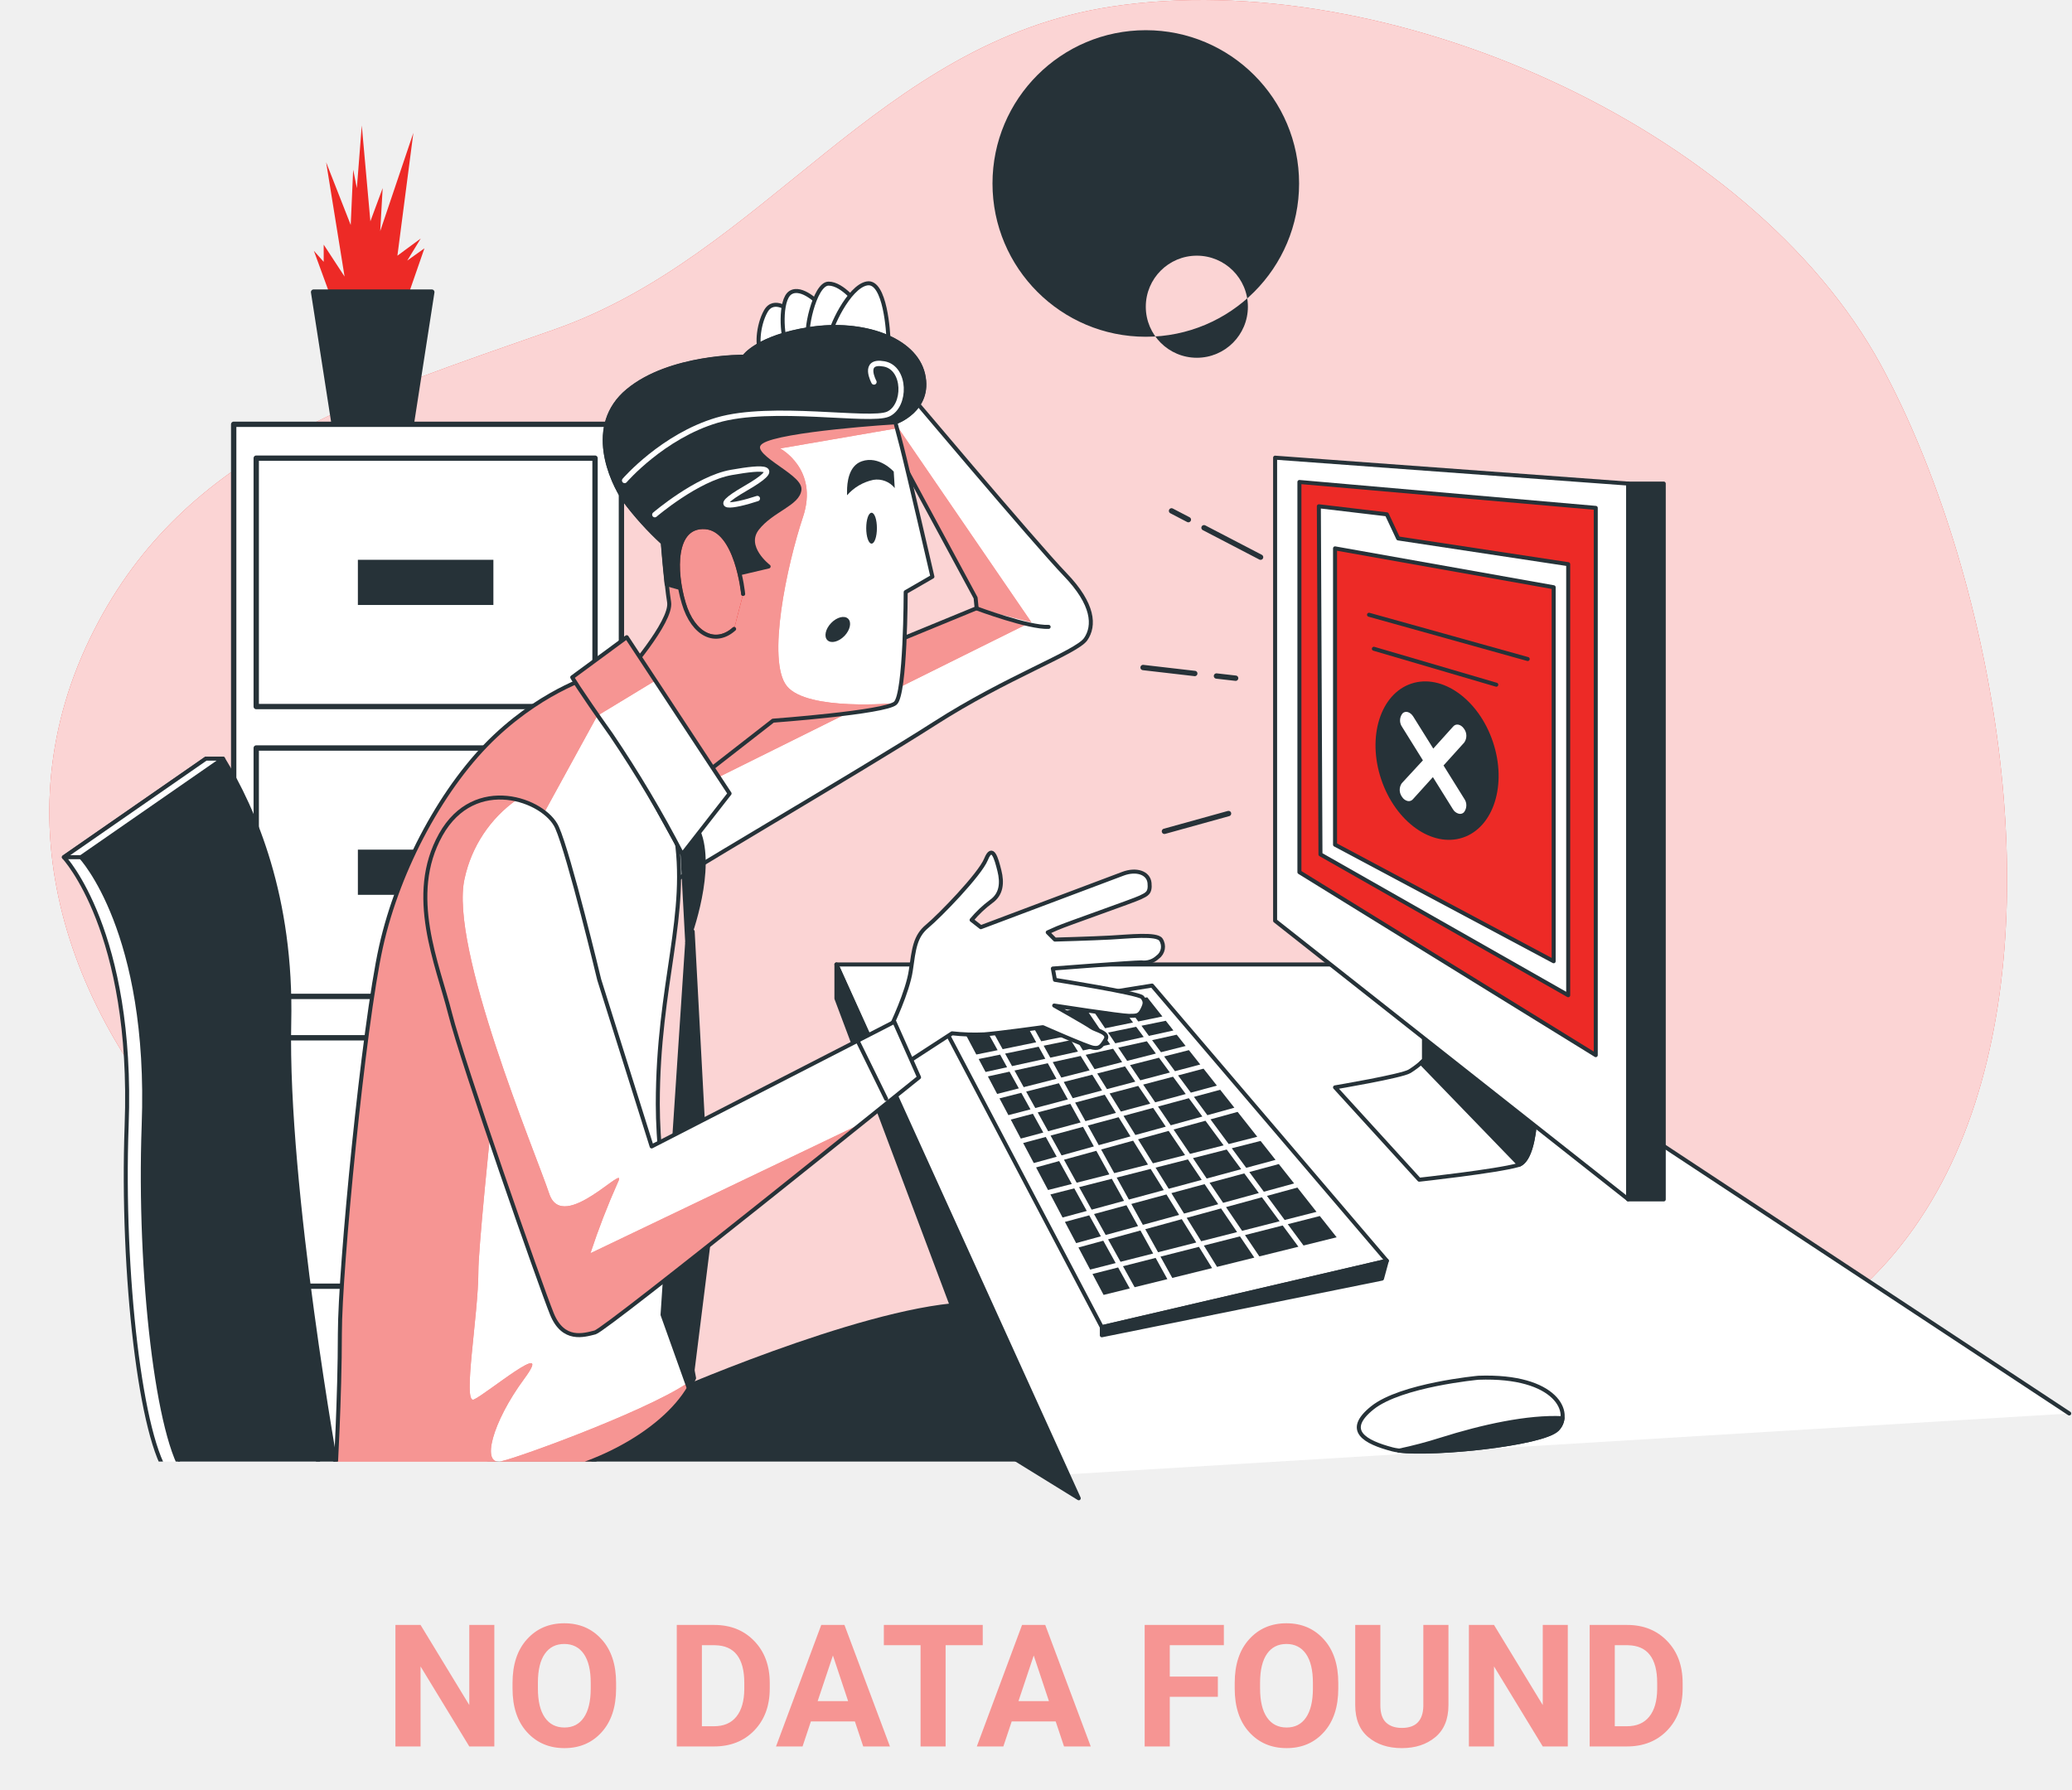
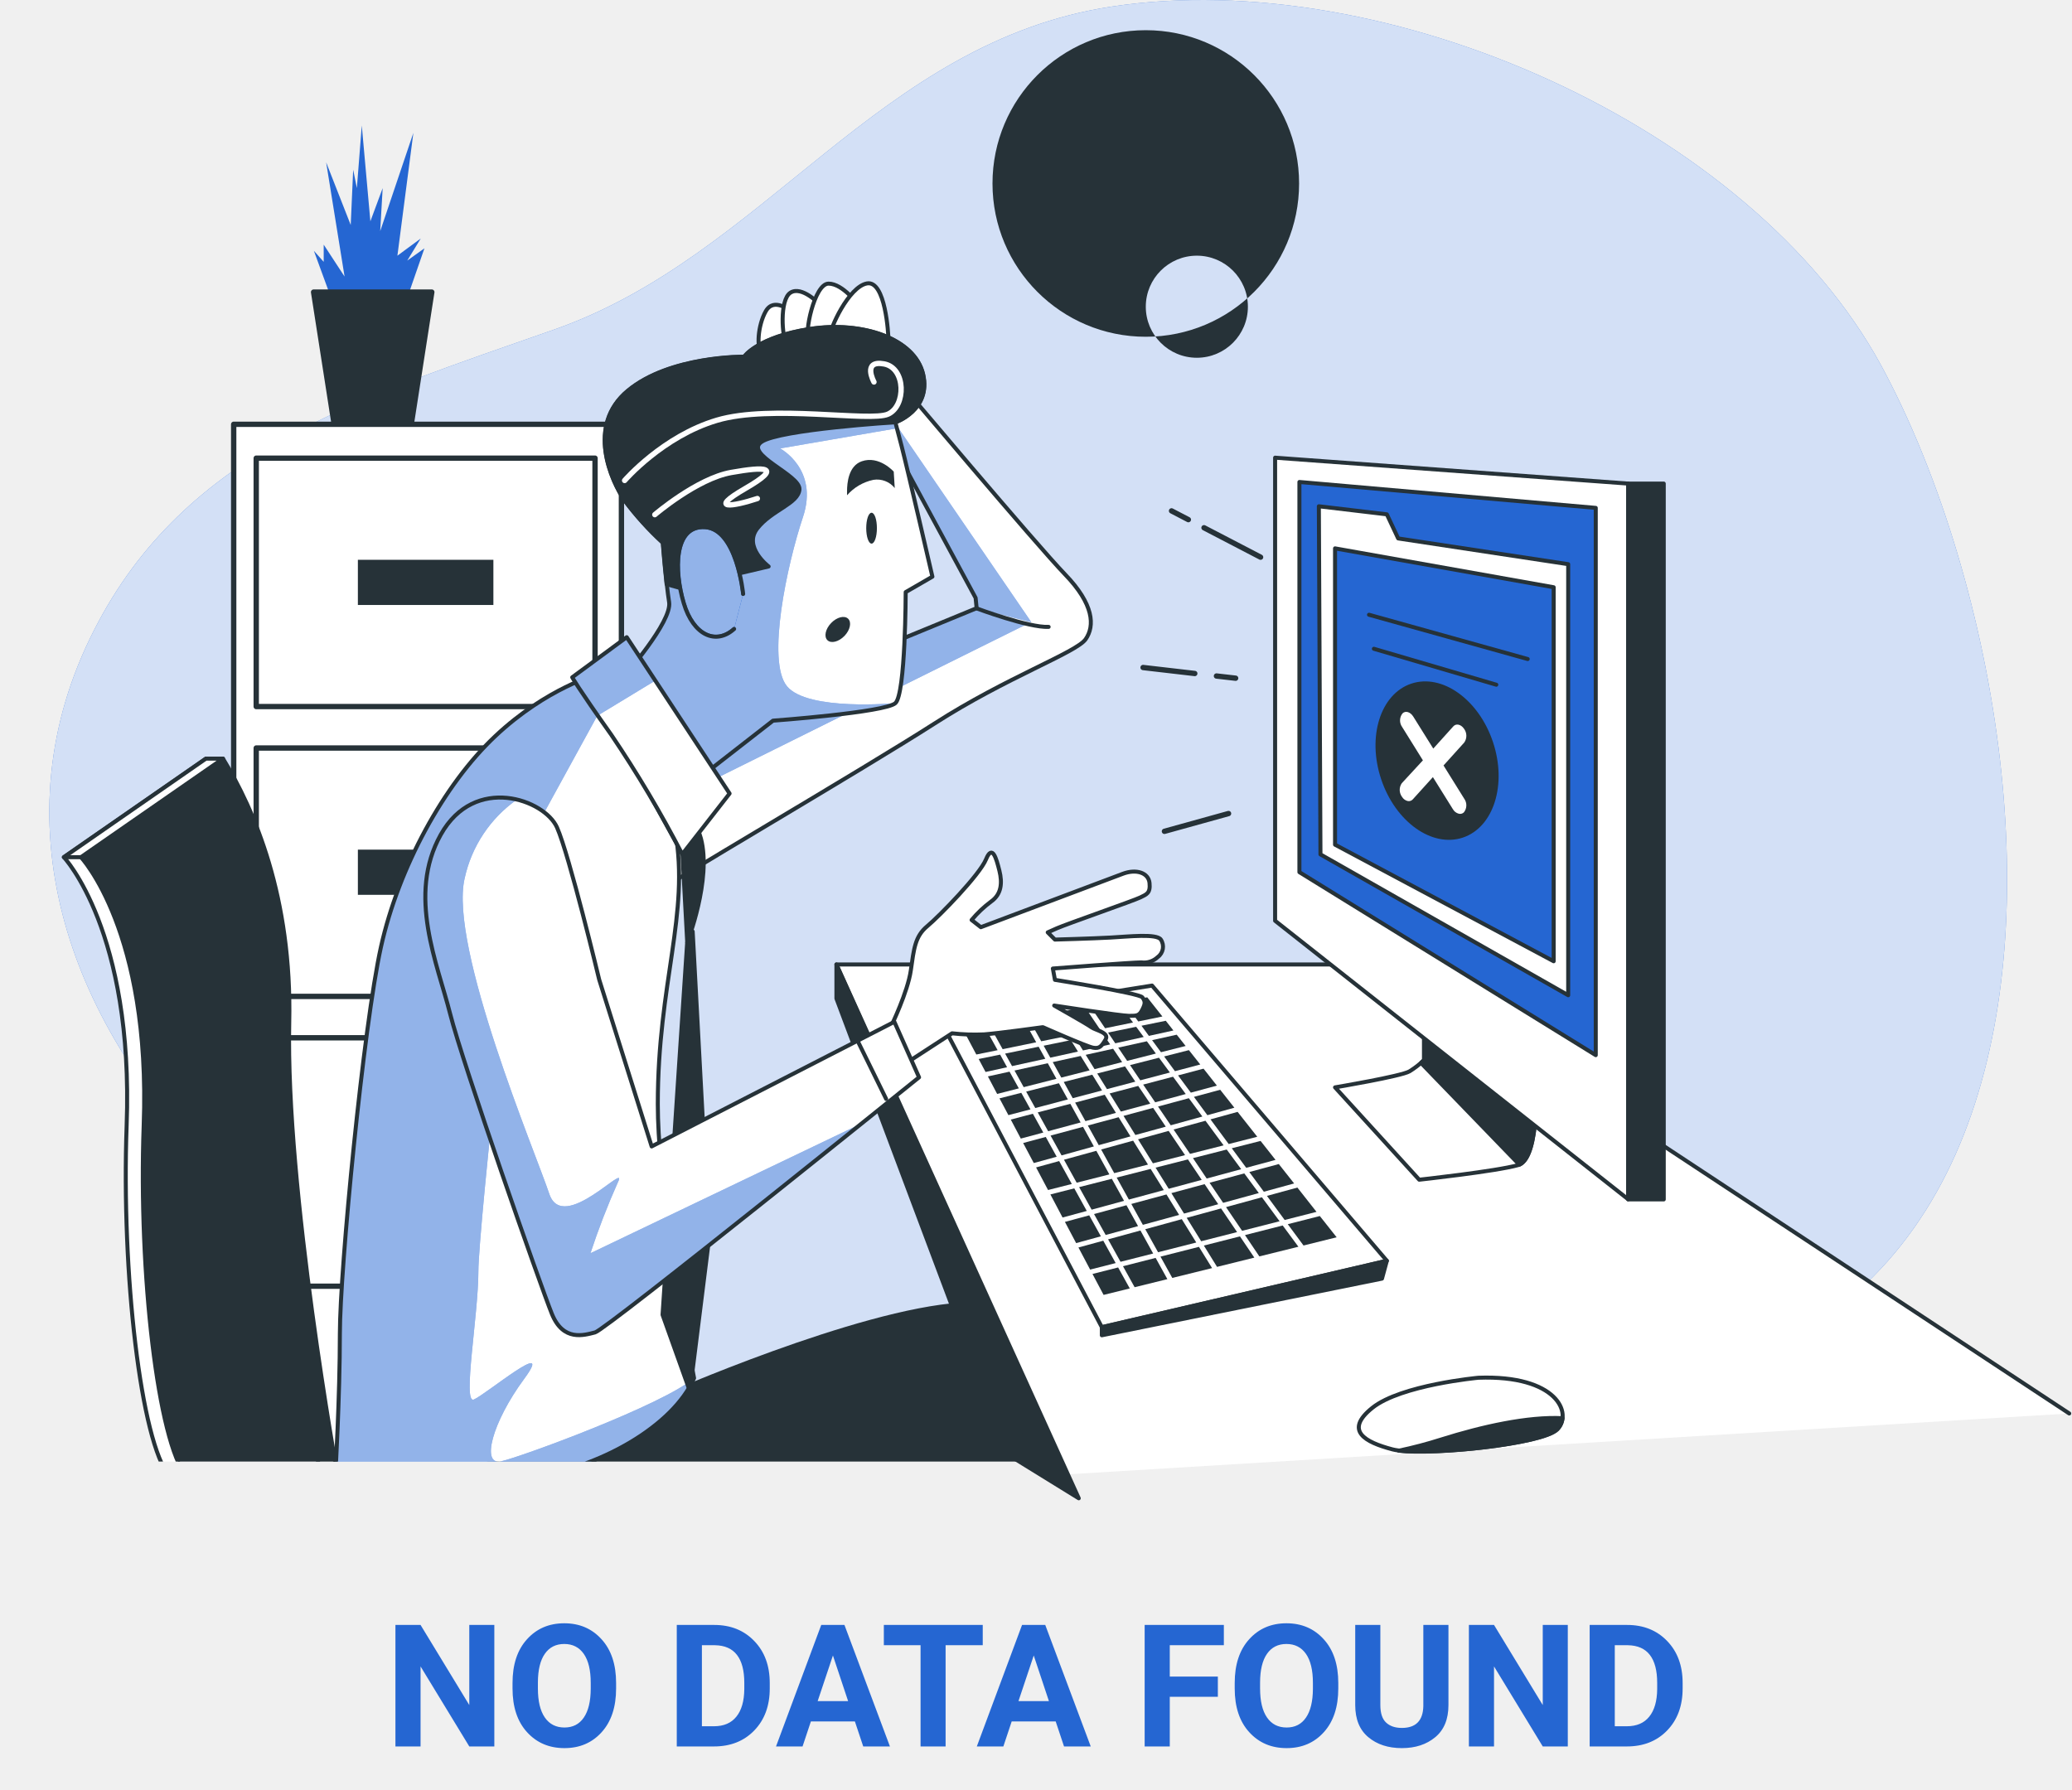
<svg xmlns="http://www.w3.org/2000/svg" width="387.91" height="335" viewBox="0 0 387.91 335">
  <defs>
-     <style>.a,.i,.j,.r{fill:none;}.b,.e,.h,.l,.o,.t{fill:#fff;}.b,.c,.f,.i,.j,.k,.l,.t{stroke:#263238;stroke-linejoin:round;}.b,.c,.f,.i,.j,.k,.l,.r,.t{stroke-linecap:round;}.b,.c,.f,.i,.t{stroke-width:0.75px;}.c,.d{fill:#ed2a26;}.e{opacity:0.8;}.f,.g,.k{fill:#263238;}.m{clip-path:url(#a);}.n{clip-path:url(#b);}.o,.t{opacity:0.5;}.p{clip-path:url(#c);}.q{clip-path:url(#d);}.r{stroke:#fff;stroke-miterlimit:10;}.s{clip-path:url(#e);}.u{clip-path:url(#f);}.v{clip-path:url(#g);}.w{fill:#f69593;font-size:32px;font-family:Roboto-Bold, Roboto;font-weight:700;}</style>
+     <style>.a,.i,.j,.r{fill:none;}.b,.e,.h,.l,.o,.t{fill:#fff;}.b,.c,.f,.i,.j,.k,.l,.t{stroke:#263238;stroke-linejoin:round;}.b,.c,.f,.i,.j,.k,.l,.r,.t{stroke-linecap:round;}.b,.c,.f,.i,.t{stroke-width:0.75px;}.c,.d{fill:#2566d2;}.e{opacity:0.8;}.f,.g,.k{fill:#263238;}.m{clip-path:url(#a);}.n{clip-path:url(#b);}.o,.t{opacity:0.5;}.p{clip-path:url(#c);}.q{clip-path:url(#d);}.r{stroke:#fff;stroke-miterlimit:10;}.s{clip-path:url(#e);}.u{clip-path:url(#f);}.v{clip-path:url(#g);}.w{fill:#2566d2;font-size:32px;font-family:Roboto-Bold, Roboto;font-weight:700;}</style>
    <clipPath id="a">
      <rect class="a" width="230" height="228" transform="translate(55.67 159)" />
    </clipPath>
    <clipPath id="b">
      <path class="b" d="M224.07,184.9s25.61,30.42,31,36,5.59,9.63,3.85,12.13-14.82,7.13-28.3,15.79-51.8,31-52.18,31.78-4.05-27-4.05-27l64.12-26.38-.19-1.93-20.8-38.51Z" />
    </clipPath>
    <clipPath id="c">
      <path class="b" d="M157.76,389.39c10.46-1.76,23.86-8.95,27.85-18-3-15.69-6.79-37.79-6.79-51.31,0-22.72,6-35.62,3.27-51s-8.47-25.41-14.63-29.46c0,0-9.43,2.5-19.06,11.55s-18.1,24.61-21.4,39.44-7.7,60.46-7.7,72.4-.86,26.76-.86,26.76h34.59A26.46,26.46,0,0,0,157.76,389.39Z" />
    </clipPath>
    <clipPath id="d">
      <path class="b" d="M179.78,214.93s.58,7.51,1.16,11.17-8.47,13.9-8.47,13.9l13.09,19.83,14.83-11.55s21-1.54,22.91-3.28,1.93-20.79,1.93-20.79l5-2.89s-4.62-20-5.77-24.46l-1.16-4.42s6.74-2.32,5.2-9-11.36-10-21.18-8.48-12.32,5.2-12.32,5.2-13.87-.19-21.76,6.36-3.08,16.94-.58,20.6a57.229,57.229,0,0,0,7.12,7.81Z" />
    </clipPath>
    <clipPath id="e">
      <path class="c" d="M194.8,224.56s-1.15-12.13-7.12-12.51-5.78,8.28-4,14.25,6,7.89,9.43,4.81" />
    </clipPath>
    <clipPath id="f">
      <path class="b" d="M173,232.65l19.26,29.27-8.86,11.36a223.779,223.779,0,0,0-13.28-22.34c-6.55-9.24-7.32-10.78-7.32-10.78Z" />
    </clipPath>
    <clipPath id="g">
      <path class="b" d="M167.85,296.77s-5.59-23.3-7.9-28.5-15.4-10-21.76,1.35-.58,24.26,1.74,33.5,16.94,51,19.06,56.23,6,4,8.09,3.47,60.65-47.76,60.65-47.76l-4.62-10.39L177.67,328Z" />
    </clipPath>
  </defs>
  <g transform="translate(6846 18740)">
    <g transform="translate(-6901.67 -18853.346)">
      <path class="d" d="M429.84,253.51c-3.39-27-11.87-53.07-22-71.76-24.47-44.91-92.64-74.95-144-67.18-43.81,6.62-64.86,46.59-104.36,60.46-36.34,12.76-69.06,22.61-86.19,56.28C37,302.43,125.71,380.18,201.74,374.12c24-1.92,45.44-11.15,70.07-6.82,50,8.79,66.6,18.24,110.76.66C426.08,350.63,435.77,300.74,429.84,253.51Z" />
      <path class="e" d="M429.84,253.51c-3.39-27-11.87-53.07-22-71.76-24.47-44.91-92.64-74.95-144-67.18-43.81,6.62-64.86,46.59-104.36,60.46-36.34,12.76-69.06,22.61-86.19,56.28C37,302.43,125.71,380.18,201.74,374.12c24-1.92,45.44-11.15,70.07-6.82,50,8.79,66.6,18.24,110.76.66C426.08,350.63,435.77,300.74,429.84,253.51Z" />
      <path class="b" d="M254.91,389.43l-42.65-95.5H315.61L443.06,378" />
      <path class="f" d="M244.33,385.67,212.26,300.3v-6.37l45.37,99.95Z" />
      <path class="b" d="M271.35,297.88l43.96,51.53-53.36,12.43-30.32-57.6Z" />
      <path class="f" d="M261.95,361.84v1.52l52.45-10.61.91-3.34Z" />
      <path class="g" d="M269.69,316.42l2.25,3.32,5.72-1.55-2.38-3.24Z" />
      <path class="g" d="M291.34,336.73l-2.72-3.68-6.5,1.75,2.54,3.76Z" />
      <path class="g" d="M265.02,309.5l1.67,2.48,5.38-1.37-1.69-2.3Z" />
      <path class="g" d="M275.38,324.83l3.08,4.56,6.29-1.59-3.4-4.61Z" />
      <path class="g" d="M291.67,326.97l-5.39,1.37,2.7,3.66,5.49-1.48Z" />
      <path class="g" d="M279.01,330.19l2.57,3.82,6.46-1.75-2.71-3.68Z" />
      <path class="g" d="M258.93,310.85l1.66,2.68,5.16-1.32-1.69-2.5Z" />
      <path class="g" d="M272.47,320.53l2.38,3.51,5.92-1.64-2.53-3.43Z" />
      <path class="g" d="M267.23,312.77l1.92,2.85,5.54-1.46-2.04-2.77Z" />
      <path class="g" d="M255.59,319.2l-1.68-3.03-6.13,1.56,1.71,3.08Z" />
      <path class="g" d="M246.78,326.53l4.21-1.13-1.95-3.52-4.14,1.09Z" />
      <path class="g" d="M257.11,307.91l1.31,2.12,5.09-1.13-1.37-2.02Z" />
      <path class="g" d="M253.45,315.34l-1.62-2.92-6.23,1.37,1.72,3.11Z" />
      <path class="g" d="M251.06,309.14l1.24,2.24,5.18-1.14-1.33-2.14Z" />
      <path class="g" d="M242.35,318.17l4.06-1.04L244.67,314l-4.05.89Z" />
      <path class="g" d="M243.84,310.62l1.3,2.34,6.23-1.37-1.25-2.26Z" />
      <path class="g" d="M263.41,318.08l2.1,3.39,5.5-1.48-2.25-3.32Z" />
      <path class="g" d="M277.53,329.63l-3.07-4.54-5.73,1.58,2.78,4.49Z" />
      <path class="g" d="M252.76,312.21l1.6,2.9,5.3-1.35-1.67-2.7Z" />
      <path class="g" d="M253.96,330.74l-4.32,1.19,2.24,4.23,4.45-1.13Z" />
      <path class="g" d="M266.01,322.28l2.22,3.58,5.69-1.56-2.37-3.52Z" />
      <path class="g" d="M261.99,317.52l-1.83-2.95-5.34,1.36,1.68,3.04Z" />
      <path class="g" d="M272.02,348.87l-6.11,1.56,2.18,3.93,6.13-1.51Z" />
      <path class="g" d="M262.56,305.87l5.23-1.07-2.81-3.82-5.15.85Z" />
      <path class="g" d="M249.66,308.5l-2.53-4.57-6.41,1.06,2.66,4.8Z" />
      <path class="g" d="M257.98,323.51l-1.93-3.49-6.1,1.61,1.95,3.52Z" />
      <path class="g" d="M273.55,336.18l-2.46-3.97-6.36,1.62,2.28,4.12Z" />
      <path class="g" d="M270.59,331.4l-2.78-4.48-5.99,1.65,2.45,4.43Z" />
      <path class="g" d="M280.65,334.26l-2.58-3.83-6.06,1.54,2.46,3.96Z" />
      <path class="g" d="M264.59,321.72l-2.1-3.4-5.54,1.47,1.93,3.47Z" />
      <path class="g" d="M261.09,314.34l1.82,2.93,5.31-1.4-1.93-2.86Z" />
      <path class="g" d="M267.31,326.12l-2.22-3.59-5.76,1.55,2.04,3.68Z" />
      <path class="g" d="M283.74,338.82l-2.55-3.76-6.22,1.68,2.37,3.83Z" />
      <path class="g" d="M279.63,345.99l-2.71-4.37-6.84,1.88,2.4,4.31Z" />
      <path class="g" d="M259.13,340.08l-2.34-4.23-4.47,1.14,2.28,4.32Z" />
      <path class="g" d="M251.45,326.22l-4.23,1.14,1.99,3.75,4.29-1.18Z" />
      <path class="g" d="M271.56,348.05l-2.38-4.31-6.06,1.66,2.33,4.2Z" />
      <path class="g" d="M260.46,328l-2.03-3.67-6.08,1.64,2.06,3.71Z" />
      <path class="g" d="M263.11,306.68l1.36,2.01,5.32-1.18-1.41-1.91Z" />
      <path class="g" d="M240.18,314.06l4.03-.89-1.3-2.36-4.02.82Z" />
      <path class="g" d="M256.59,307.08l5-1.02-2.75-4.07-4.9.81Z" />
      <path class="g" d="M250.6,308.31l5.05-1.03-2.68-4.32-4.89.81Z" />
      <path class="g" d="M248.59,321.06l-1.72-3.1L242.79,319l1.67,3.14Z" />
      <path class="g" d="M268.77,304.6l4.52-.93-2.84-3.59-4.47.73Z" />
      <path class="g" d="M242.44,309.98l-2.68-4.84-3.96.66,2.65,4.99Z" />
      <path class="g" d="M265,350.66l-4.8,1.22,2.08,3.92,4.9-1.21Z" />
      <path class="g" d="M287.81,344.84l-6.76,1.72,2.47,3.99,6.98-1.73Z" />
      <path class="g" d="M280.13,346.8l-7.2,1.83,2.21,3.99,7.45-1.84Z" />
      <path class="g" d="M295.81,342.8l-7.06,1.8,2.69,3.99,7.31-1.81Z" />
      <path class="g" d="M302.76,341.03l-6,1.53,2.95,3.99,6.2-1.54Z" />
      <path class="g" d="M262.22,345.65l-4.65,1.27,2.19,4.14,4.78-1.22Z" />
      <path class="g" d="M276.42,340.82l-2.37-3.83-6.58,1.78,2.16,3.91Z" />
      <path class="g" d="M287.27,344.04l-3-4.43-6.43,1.76,2.71,4.38Z" />
      <path class="g" d="M268.73,342.92l-2.17-3.91-6.07,1.65,2.18,3.92Z" />
      <path class="g" d="M257.14,346.1l4.63-1.27-2.18-3.93-4.55,1.23Z" />
      <path class="g" d="M263.36,333.24l-2.44-4.42-6.06,1.67,2.38,4.3Z" />
      <path class="g" d="M295.23,342.01l-3.31-4.49-6.72,1.84,3.01,4.44Z" />
      <path class="g" d="M266.11,338.19l-2.29-4.13-6.12,1.56,2.34,4.22Z" />
      <path class="g" d="M282.29,322.93l3.41,4.62,5.35-1.36-3.68-4.66Z" />
      <path class="g" d="M275.64,313.91l4.74-1.25-2.13-2.69-4.64,1.18Z" />
      <path class="g" d="M271.36,308.1l1.66,2.26,4.62-1.17-1.67-2.11Z" />
      <path class="g" d="M302.14,340.25l-3.58-4.55-5.7,1.56,3.32,4.51Z" />
      <path class="g" d="M276.22,314.7l2.39,3.23,4.88-1.32-2.5-3.17Z" />
      <path class="g" d="M289.56,332.79l2.72,3.69,5.67-1.55-2.87-3.63Z" />
      <path class="g" d="M270.76,307.3l4.59-1.01-1.43-1.82-4.55.93Z" />
      <path class="g" d="M281.71,322.15l5.05-1.4-2.65-3.36-4.92,1.33Z" />
      <path class="b" d="M322.28,303.64v8.18a16,16,0,0,1-2.73,2.12c-1.51.91-13.94,3-13.94,3l15.76,17.29s14.45-1.58,18.5-2.73c4.24-1.22,3.33-16.68,3.33-16.68Z" />
      <path class="f" d="M322.28,303.64v8.18s-.22.22-.58.54l18.43,19.06c3.94-1.77,3.07-16.57,3.07-16.57Z" />
      <path class="b" d="M294.39,199.04v86.71l66.09,52.14v-134Z" />
      <path class="c" d="M298.94,203.59v73.06l55.48,34.26V208.44Z" />
      <rect class="f" width="6.67" height="134.03" transform="translate(360.48 203.89)" />
      <path class="b" d="M302.58,208.14l.3,65.18,46.38,26.37V218.98l-31.83-4.82-2.12-4.51Z" />
      <path class="c" d="M305.61,216.02V271.5l40.93,21.83V223.3Z" />
      <ellipse class="g" cx="11.03" cy="15.2" rx="11.03" ry="15.2" transform="translate(309.416 244.863) rotate(-18.56)" />
      <path class="h" d="M325.92,256.67l3.89-4.31a2.21,2.21,0,0,0-.07-2.59c-.58-.83-1.49-1-2-.41L324,253.51l-3.75-6c-.54-.87-1.45-1.14-2-.6a2.11,2.11,0,0,0-.08,2.55l3.89,6.25L318.1,260a2.2,2.2,0,0,0,.08,2.59,1.68,1.68,0,0,0,1,.73,1,1,0,0,0,1-.32l3.75-4.15,3.74,6a1.79,1.79,0,0,0,1.06.84,1,1,0,0,0,1-.24,2.12,2.12,0,0,0,.07-2.55Z" />
      <line class="i" x2="22.92" y2="6.73" transform="translate(312.88 234.82)" />
      <line class="i" x2="29.71" y2="8.29" transform="translate(311.97 228.45)" />
      <path class="b" d="M332.45,371.31s-14.49,1.34-19.85,5.63-1.34,6.44,3.75,7.78,27.9-.81,30.85-3.76S347.2,370.77,332.45,371.31Z" />
      <path class="f" d="M347.2,381a3.46,3.46,0,0,0,1-2.12c-6.49-.32-15,1.56-22.73,4a81.068,81.068,0,0,1-7.94,2.09C324.27,385.78,344.44,383.72,347.2,381Z" />
      <line class="j" x2="10.59" y2="5.51" transform="translate(281.08 212.16)" />
      <line class="j" x2="3.15" y2="1.64" transform="translate(275 209)" />
      <line class="j" x2="3.59" y2="0.41" transform="translate(283.41 239.92)" />
      <line class="j" x2="9.68" y2="1.12" transform="translate(269.67 238.33)" />
      <line class="j" x1="12" y2="3.33" transform="translate(273.67 265.67)" />
      <path class="g" d="M270.18,119a28.7,28.7,0,1,0,28.7,28.7,28.7,28.7,0,0,0-28.7-28.7Zm0,51.76a9.557,9.557,0,1,1,0,.03Z" />
      <path class="g" d="M272.23,147.73a2.05,2.05,0,1,1-2.05-2,2.05,2.05,0,0,1,2.05,2Z" />
      <path class="j" d="M263.31,158.14l6.87-10.41,11.61,9.61" />
      <path class="d" d="M117.88,169.73l-3.45-9.43,1.84,2.07v-3.22l3.91,5.98-3.45-21.39,4.6,11.73.46-10.35.69,3.45.92-11.73,1.61,17.94,2.3-6.21-.46,8.05,6.21-18.4-2.99,23,4.37-3.22-2.53,4.14,3.22-2.3-3.67,10.58-13.35.23" />
      <path class="k" d="M132.64,192.96H118.26l-3.88-24.92h22.13Z" />
      <rect class="l" width="72.59" height="193.11" transform="translate(99.42 192.79)" />
      <rect class="j" width="63.43" height="46.51" transform="translate(103.64 199.13)" />
      <rect class="g" width="25.37" height="8.46" transform="translate(122.67 218.16)" />
      <rect class="j" width="63.43" height="46.51" transform="translate(103.64 253.4)" />
      <rect class="g" width="25.37" height="8.46" transform="translate(122.67 272.43)" />
      <rect class="j" width="63.43" height="46.51" transform="translate(103.64 307.66)" />
      <rect class="g" width="25.37" height="8.46" transform="translate(122.67 326.69)" />
      <g class="m">
        <path class="f" d="M179.79,374.88s36.38-16.07,55.94-17.28L250,389.13H142.22Z" />
        <path class="h" d="M224.07,184.9s25.61,30.42,31,36,5.59,9.63,3.85,12.13-14.82,7.13-28.3,15.79-51.8,31-52.18,31.78-4.05-27-4.05-27l64.12-26.38-.19-1.93-20.8-38.51Z" />
        <g class="n">
          <path class="d" d="M248.72,229.8,219,186.4l-1.43.42,20.8,38.51.19,1.93-64.12,26.38s.07.48.17,1.29l4.18,9.59Z" />
          <path class="o" d="M248.72,229.8,219,186.4l-1.43.42,20.8,38.51.19,1.93-64.12,26.38s.07.48.17,1.29l4.18,9.59Z" />
        </g>
        <path class="i" d="M224.07,184.9s25.61,30.42,31,36,5.59,9.63,3.85,12.13-14.82,7.13-28.3,15.79-51.8,31-52.18,31.78-4.05-27-4.05-27l64.12-26.38-.19-1.93-20.8-38.51Z" />
        <path class="b" d="M203.66,171.61s-3.08-2.7-4.62,0-1.73,7.12-.77,7.51,4.81-.19,5.39-1.35S203.66,171.61,203.66,171.61Z" />
        <path class="b" d="M209.05,170.26s-3.27-3.46-5.39-2.12-1.54,8.67-.77,9.25,5.39-1,6-1.93S209.05,170.26,209.05,170.26Z" />
        <path class="b" d="M216.37,170.45s-2.89-4-5.58-4-4.63,9.63-3.66,10.4,7.31-.19,7.7-.77a52.441,52.441,0,0,0,1.54-5.63Z" />
        <path class="b" d="M222,177c0-1.15-.57-11.17-4-10.59s-7.12,8.67-6.93,10S222,177,222,177Z" />
        <path class="b" d="M238.51,227.26s9.82,3.66,13.48,3.46" />
        <path class="h" d="M157.76,389.39c10.46-1.76,23.86-8.95,27.85-18-3-15.69-6.79-37.79-6.79-51.31,0-22.72,6-35.62,3.27-51s-8.47-25.41-14.63-29.46c0,0-9.43,2.5-19.06,11.55s-18.1,24.61-21.4,39.44-7.7,60.46-7.7,72.4-.86,26.76-.86,26.76h34.59A26.46,26.46,0,0,0,157.76,389.39Z" />
        <g class="p">
          <path class="d" d="M185.61,371.38c-5.86,5-32.25,14.71-36.1,15.57s-1.71-7.28,4.28-15.41-7.28,3-9.42,3.85.86-15.84.86-24,7.71-77.48,7.71-77.48l14.55-26.55,5-3a21.48,21.48,0,0,0-5-4.79s-9.43,2.5-19.06,11.55S130.3,275.78,127,290.61s-7.7,60.46-7.7,72.4-.86,26.76-.86,26.76h34.59a26.461,26.461,0,0,0,4.71-.42C168.22,387.63,181.62,380.44,185.61,371.38Z" />
          <path class="o" d="M185.61,371.38c-5.86,5-32.25,14.71-36.1,15.57s-1.71-7.28,4.28-15.41-7.28,3-9.42,3.85.86-15.84.86-24,7.71-77.48,7.71-77.48l14.55-26.55,5-3a21.48,21.48,0,0,0-5-4.79s-9.43,2.5-19.06,11.55S130.3,275.78,127,290.61s-7.7,60.46-7.7,72.4-.86,26.76-.86,26.76h34.59a26.461,26.461,0,0,0,4.71-.42C168.22,387.63,181.62,380.44,185.61,371.38Z" />
        </g>
        <path class="i" d="M157.76,389.39c10.46-1.76,23.86-8.95,27.85-18-3-15.69-6.79-37.79-6.79-51.31,0-22.72,6-35.62,3.27-51s-8.47-25.41-14.63-29.46c0,0-9.43,2.5-19.06,11.55s-18.1,24.61-21.4,39.44-7.7,60.46-7.7,72.4-.86,26.76-.86,26.76h34.59A26.46,26.46,0,0,0,157.76,389.39Z" />
        <path class="f" d="M166.9,243.16l16.54,30.12.89,16.52s4.61-11.78,2.56-19.47S166.9,243.16,166.9,243.16Z" />
        <path class="f" d="M184.32,289.81l-4.61,69.71,5.13,14.35,3.59-28.71-3.08-57.41Z" />
        <path class="h" d="M179.78,214.93s.58,7.51,1.16,11.17-8.47,13.9-8.47,13.9l13.09,19.83,14.83-11.55s21-1.54,22.91-3.28,1.93-20.79,1.93-20.79l5-2.89s-4.62-20-5.77-24.46l-1.16-4.42s6.74-2.32,5.2-9-11.36-10-21.18-8.48-12.32,5.2-12.32,5.2-13.87-.19-21.76,6.36-3.08,16.94-.58,20.6a57.229,57.229,0,0,0,7.12,7.81Z" />
        <g class="q">
          <path class="d" d="M203,241.83c-3.85-4.71,0-22.69,3-31.68s-4.28-12.84-4.28-12.84l21.86-3.77-.3-1.13a9.74,9.74,0,0,0,3.83-2.71l1.18-6.95c-2-6.32-11.47-9.36-21-7.87-9.82,1.54-12.32,5.2-12.32,5.2s-13.87-.19-21.76,6.36-3.08,16.94-.58,20.6a57.231,57.231,0,0,0,7.12,7.89s.58,7.51,1.16,11.17-8.44,13.9-8.44,13.9l13.09,19.83,14.83-11.55s16-1.18,21.36-2.63l1.55-.65S206.87,246.54,203,241.83Z" />
          <path class="o" d="M203,241.83c-3.85-4.71,0-22.69,3-31.68s-4.28-12.84-4.28-12.84l21.86-3.77-.3-1.13a9.74,9.74,0,0,0,3.83-2.71l1.18-6.95c-2-6.32-11.47-9.36-21-7.87-9.82,1.54-12.32,5.2-12.32,5.2s-13.87-.19-21.76,6.36-3.08,16.94-.58,20.6a57.231,57.231,0,0,0,7.12,7.89s.58,7.51,1.16,11.17-8.44,13.9-8.44,13.9l13.09,19.83,14.83-11.55s16-1.18,21.36-2.63l1.55-.65S206.87,246.54,203,241.83Z" />
          <path class="g" d="M214.25,206.08v-.77c0-1.49.25-4.71,2.74-5.59,3.27-1.15,6,1.93,6,1.93l.19,3.08a4.25,4.25,0,0,0-4-1.54A9,9,0,0,0,214.25,206.08Z" />
          <path class="g" d="M219.84,212.24c0,1.59-.44,2.89-1,2.89s-1-1.3-1-2.89.43-2.89,1-2.89S219.84,210.64,219.84,212.24Z" />
          <path class="g" d="M213.77,232.41c-1.07,1.11-2.5,1.47-3.19.81s-.38-2.11.69-3.22,2.49-1.47,3.18-.81S214.84,231.3,213.77,232.41Z" />
        </g>
        <path class="i" d="M179.78,214.93s.58,7.51,1.16,11.17-8.47,13.9-8.47,13.9l13.09,19.83,14.83-11.55s21-1.54,22.91-3.28,1.93-20.79,1.93-20.79l5-2.89s-4.62-20-5.77-24.46l-1.16-4.42s6.74-2.32,5.2-9-11.36-10-21.18-8.48-12.32,5.2-12.32,5.2-13.87-.19-21.76,6.36-3.08,16.94-.58,20.6a57.229,57.229,0,0,0,7.12,7.81Z" />
        <path class="f" d="M198.27,196.06c3.47-2.31,25-3.65,25-3.65s6.74-2.32,5.2-9-11.36-10-21.18-8.48-12.32,5.2-12.32,5.2-13.87-.19-21.76,6.36-3.08,16.94-.58,20.6a57.229,57.229,0,0,0,7.12,7.89s.32,4.12.72,7.75l6,1.69,6.55-3.47,6.55-1.54s-4.82-3.66-2.12-7.12,7.7-4.62,7.89-7.32S194.8,198.37,198.27,196.06Z" />
        <path class="r" d="M219.29,184.87s-2.26-4.14,1.88-3.39,4.14,7.91.75,9.41-21.83-1.88-32,1.13-17.31,11.29-17.31,11.29" />
        <path class="r" d="M178.26,209.71s7.91-6.77,14.3-7.9,9.79-1.13,2.64,3-2.26,3.38,2.26,1.88" />
        <path class="d" d="M194.8,224.56s-1.15-12.13-7.12-12.51-5.78,8.28-4,14.25,6,7.89,9.43,4.81" />
        <g class="s">
          <path class="t" d="M194.8,224.56s-1.15-12.13-7.12-12.51-5.78,8.28-4,14.25,6,7.89,9.43,4.81" />
        </g>
        <path class="i" d="M194.8,224.56s-1.15-12.13-7.12-12.51-5.78,8.28-4,14.25,6,7.89,9.43,4.81" />
        <path class="h" d="M173,232.65l19.26,29.27-8.86,11.36a223.779,223.779,0,0,0-13.28-22.34c-6.55-9.24-7.32-10.78-7.32-10.78Z" />
        <g class="u">
          <path class="d" d="M173,232.65l-10.2,7.51s.57,1.13,4.77,7.16l10.78-6.54Z" />
          <path class="o" d="M173,232.65l-10.2,7.51s.57,1.13,4.77,7.16l10.78-6.54Z" />
        </g>
        <path class="i" d="M173,232.65l19.26,29.27-8.86,11.36a223.779,223.779,0,0,0-13.28-22.34c-6.55-9.24-7.32-10.78-7.32-10.78Z" />
        <path class="b" d="M222.53,305.44s3.08-6.36,3.66-10.4.77-6.36,3.08-8.28,9.82-9.63,11-12.52,1.92-.19,2.5,2.12.38,4.43-1.54,5.78a21.23,21.23,0,0,0-3.66,3.46l1.73,1.35s24.07-9.05,26.58-10,4.81-.2,5,1.73-.57,2.12-1.73,2.7-13.86,5-15.6,5.77l-1.73.77,1.35,1.35s6.93-.19,10.4-.38,8.66-.77,9.43.38a2.4,2.4,0,0,1-.58,3.27,3.72,3.72,0,0,1-3.08,1c-1.73,0-16.56,1.15-16.56,1.15l.39,2.12s15.79,2.5,16.36,3.27.58,1.16,0,2.31-1,1.16-2.5,1.16-14-1.93-14-1.93,6.16,3.47,6.93,4.05,3.46,1,2.69,2.31-1.15,1.73-2.31,1.54-9.43-3.85-9.43-3.85-8.28,1.15-11,1.35a37.727,37.727,0,0,1-6-.2l-7.7,5Z" />
        <path class="h" d="M167.85,296.77s-5.59-23.3-7.9-28.5-15.4-10-21.76,1.35-.58,24.26,1.74,33.5,16.94,51,19.06,56.23,6,4,8.09,3.47,60.65-47.76,60.65-47.76l-4.62-10.39L177.67,328Z" />
        <g class="v">
          <path class="d" d="M166.21,348a139.731,139.731,0,0,1,5.13-13.27c2.14-4.28-10.27,9.85-12.84,2.14s-18.83-46.23-15.84-59.07a24.35,24.35,0,0,1,9.78-14.74c-4.77-1.13-10.61.07-14.25,6.57-6.35,11.36-.58,24.26,1.74,33.5s16.94,51,19.06,56.23,6,4,8.09,3.47c1.54-.42,33-25.55,50-39.18Z" />
          <path class="o" d="M166.21,348a139.731,139.731,0,0,1,5.13-13.27c2.14-4.28-10.27,9.85-12.84,2.14s-18.83-46.23-15.84-59.07a24.35,24.35,0,0,1,9.78-14.74c-4.77-1.13-10.61.07-14.25,6.57-6.35,11.36-.58,24.26,1.74,33.5s16.94,51,19.06,56.23,6,4,8.09,3.47c1.54-.42,33-25.55,50-39.18Z" />
        </g>
        <path class="i" d="M167.85,296.77s-5.59-23.3-7.9-28.5-15.4-10-21.76,1.35-.58,24.26,1.74,33.5,16.94,51,19.06,56.23,6,4,8.09,3.47,60.65-47.76,60.65-47.76l-4.62-10.39L177.67,328Z" />
        <line class="b" x2="5.2" y2="10.59" transform="translate(216.37 308.52)" />
        <path class="b" d="M94.22,255.39l-26.6,18.45s13.11,13.86,11.76,50.22c-1,27.77,2.67,59.3,8,65.71H115.7s-9.79-54-9.09-84.94C107.16,281.32,100.1,265,94.22,255.39Z" />
        <path class="f" d="M97.42,255.39l-26.6,18.45s13.11,13.86,11.75,50.22c-1,27.77,2.67,59.3,8,65.71H118.9s-9.78-54-9.08-84.94C110.35,281.32,103.29,265,97.42,255.39Z" />
        <path class="b" d="M94.22,255.39h3.2l-26.6,18.45H67.63Z" />
      </g>
    </g>
    <text class="w" transform="translate(-6774 -18413)">
      <tspan x="0" y="0">NO DATA FOUND</tspan>
    </text>
  </g>
</svg>
